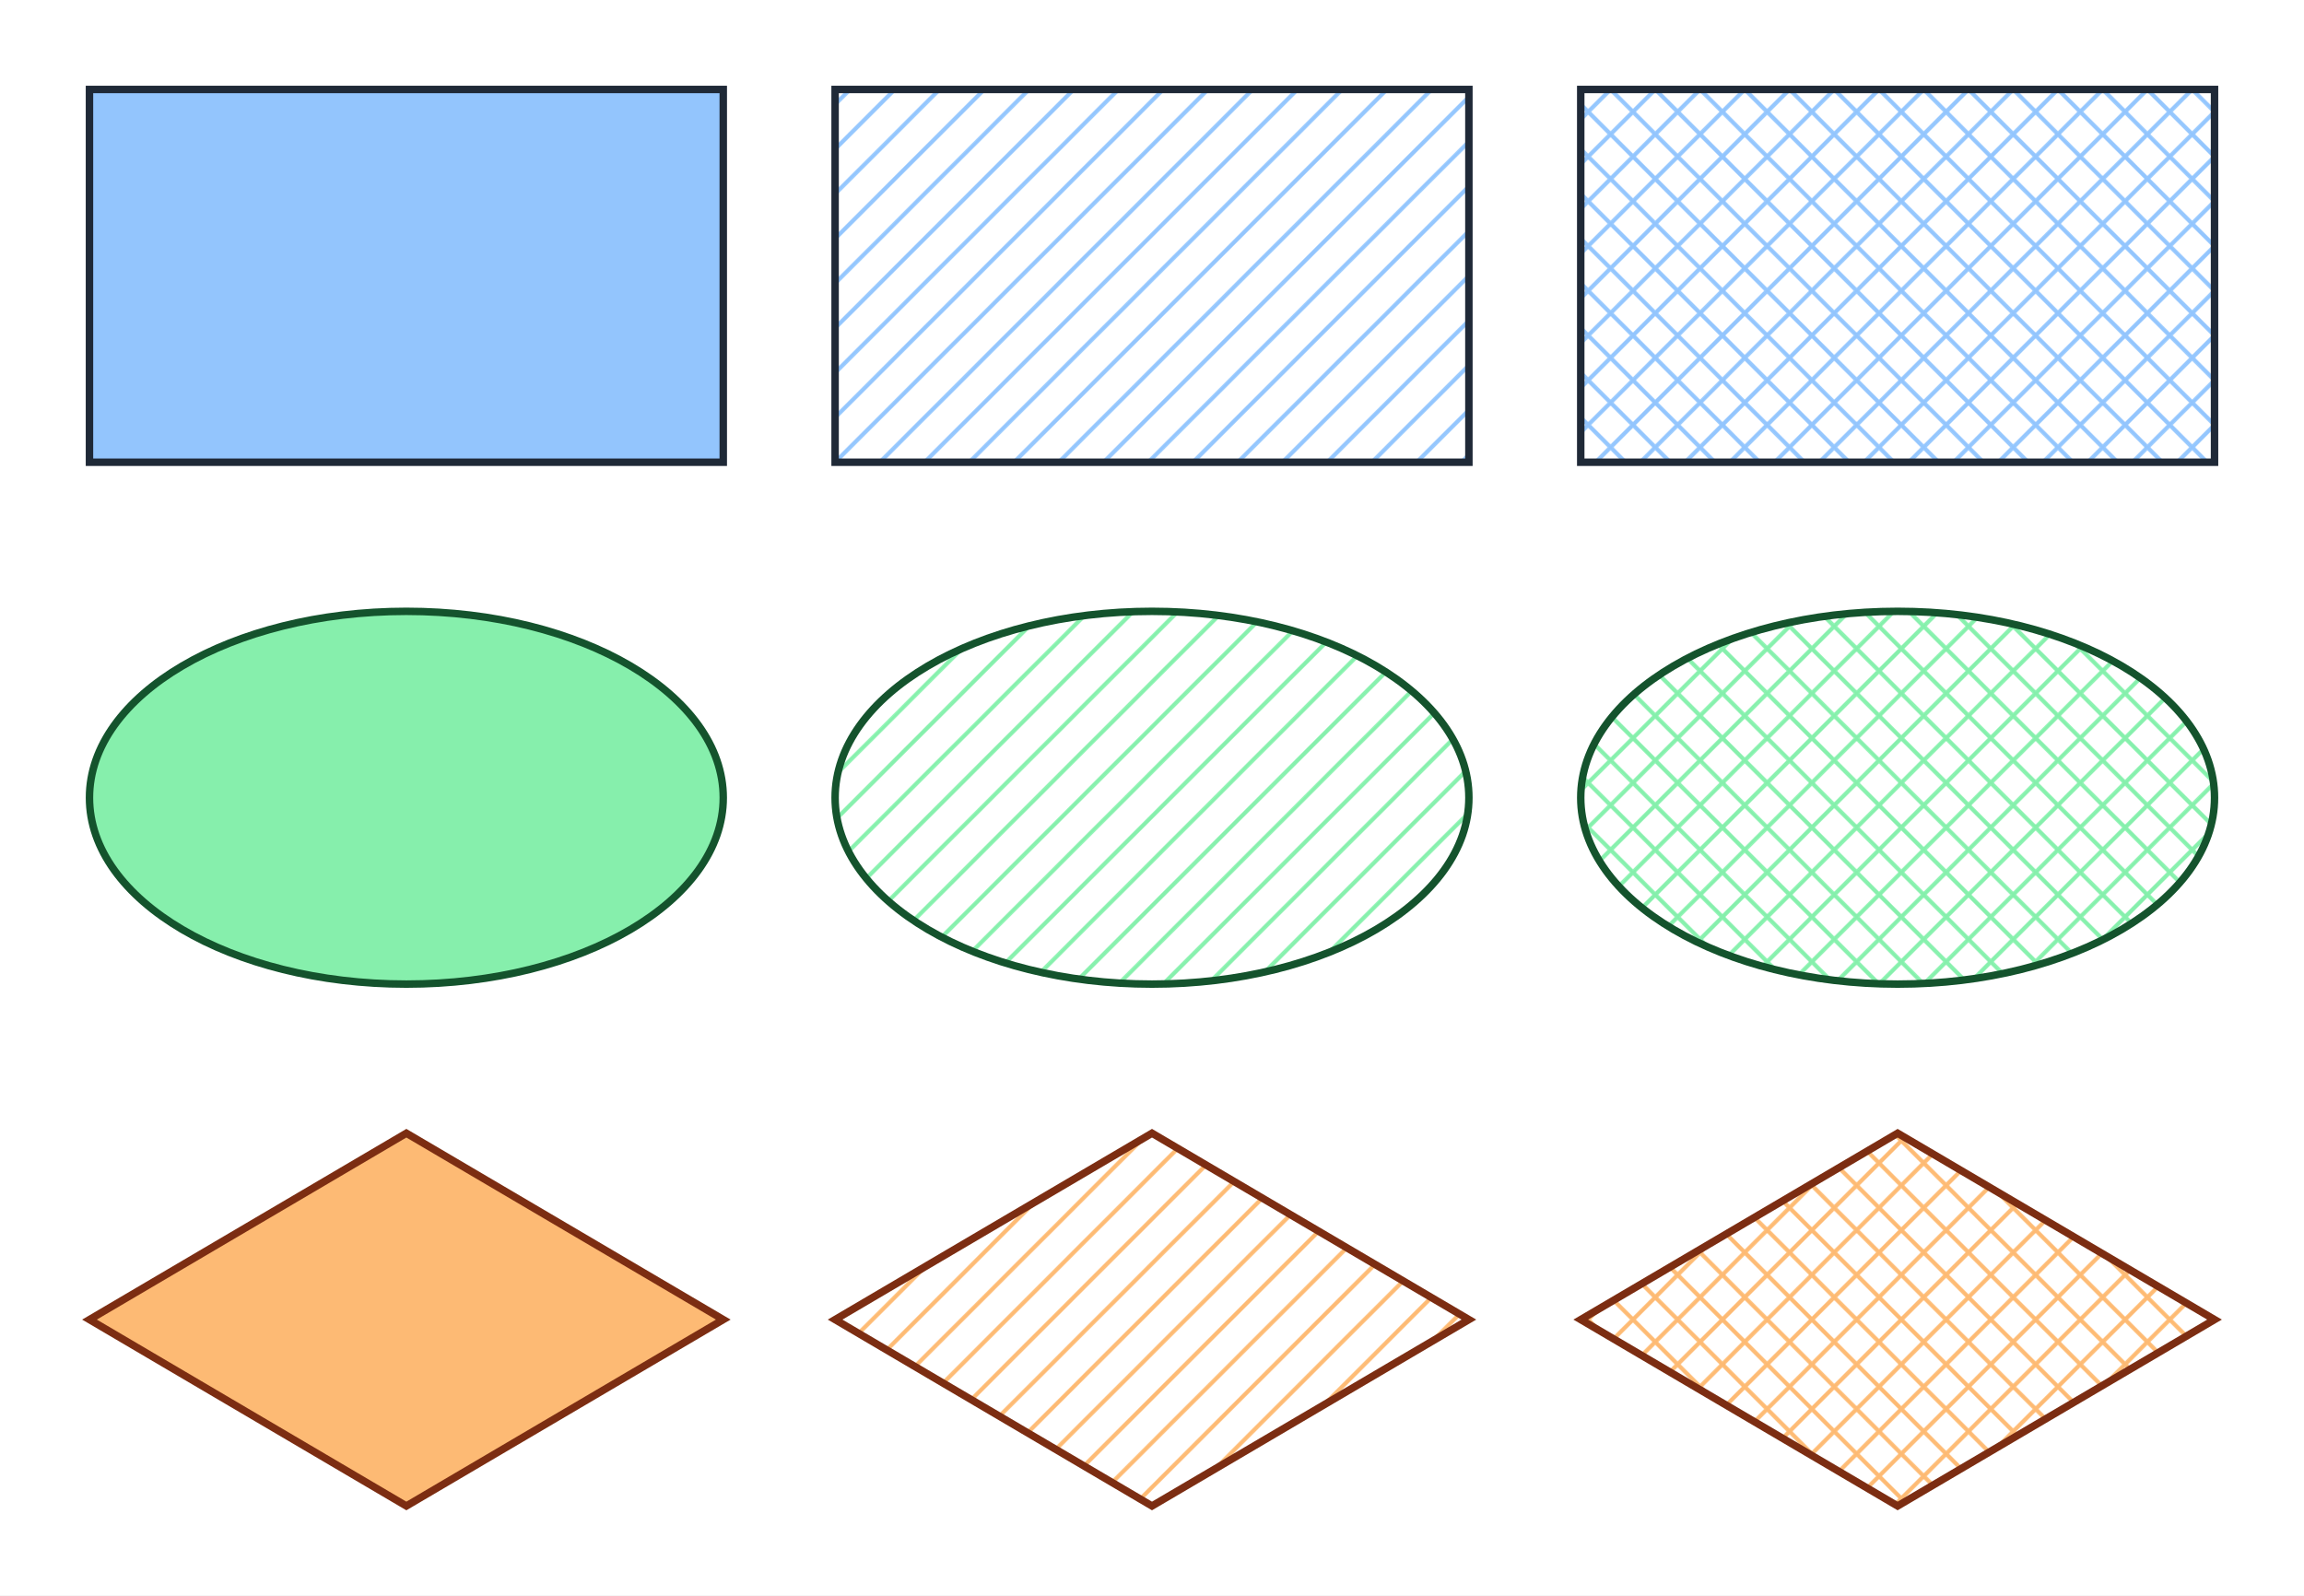
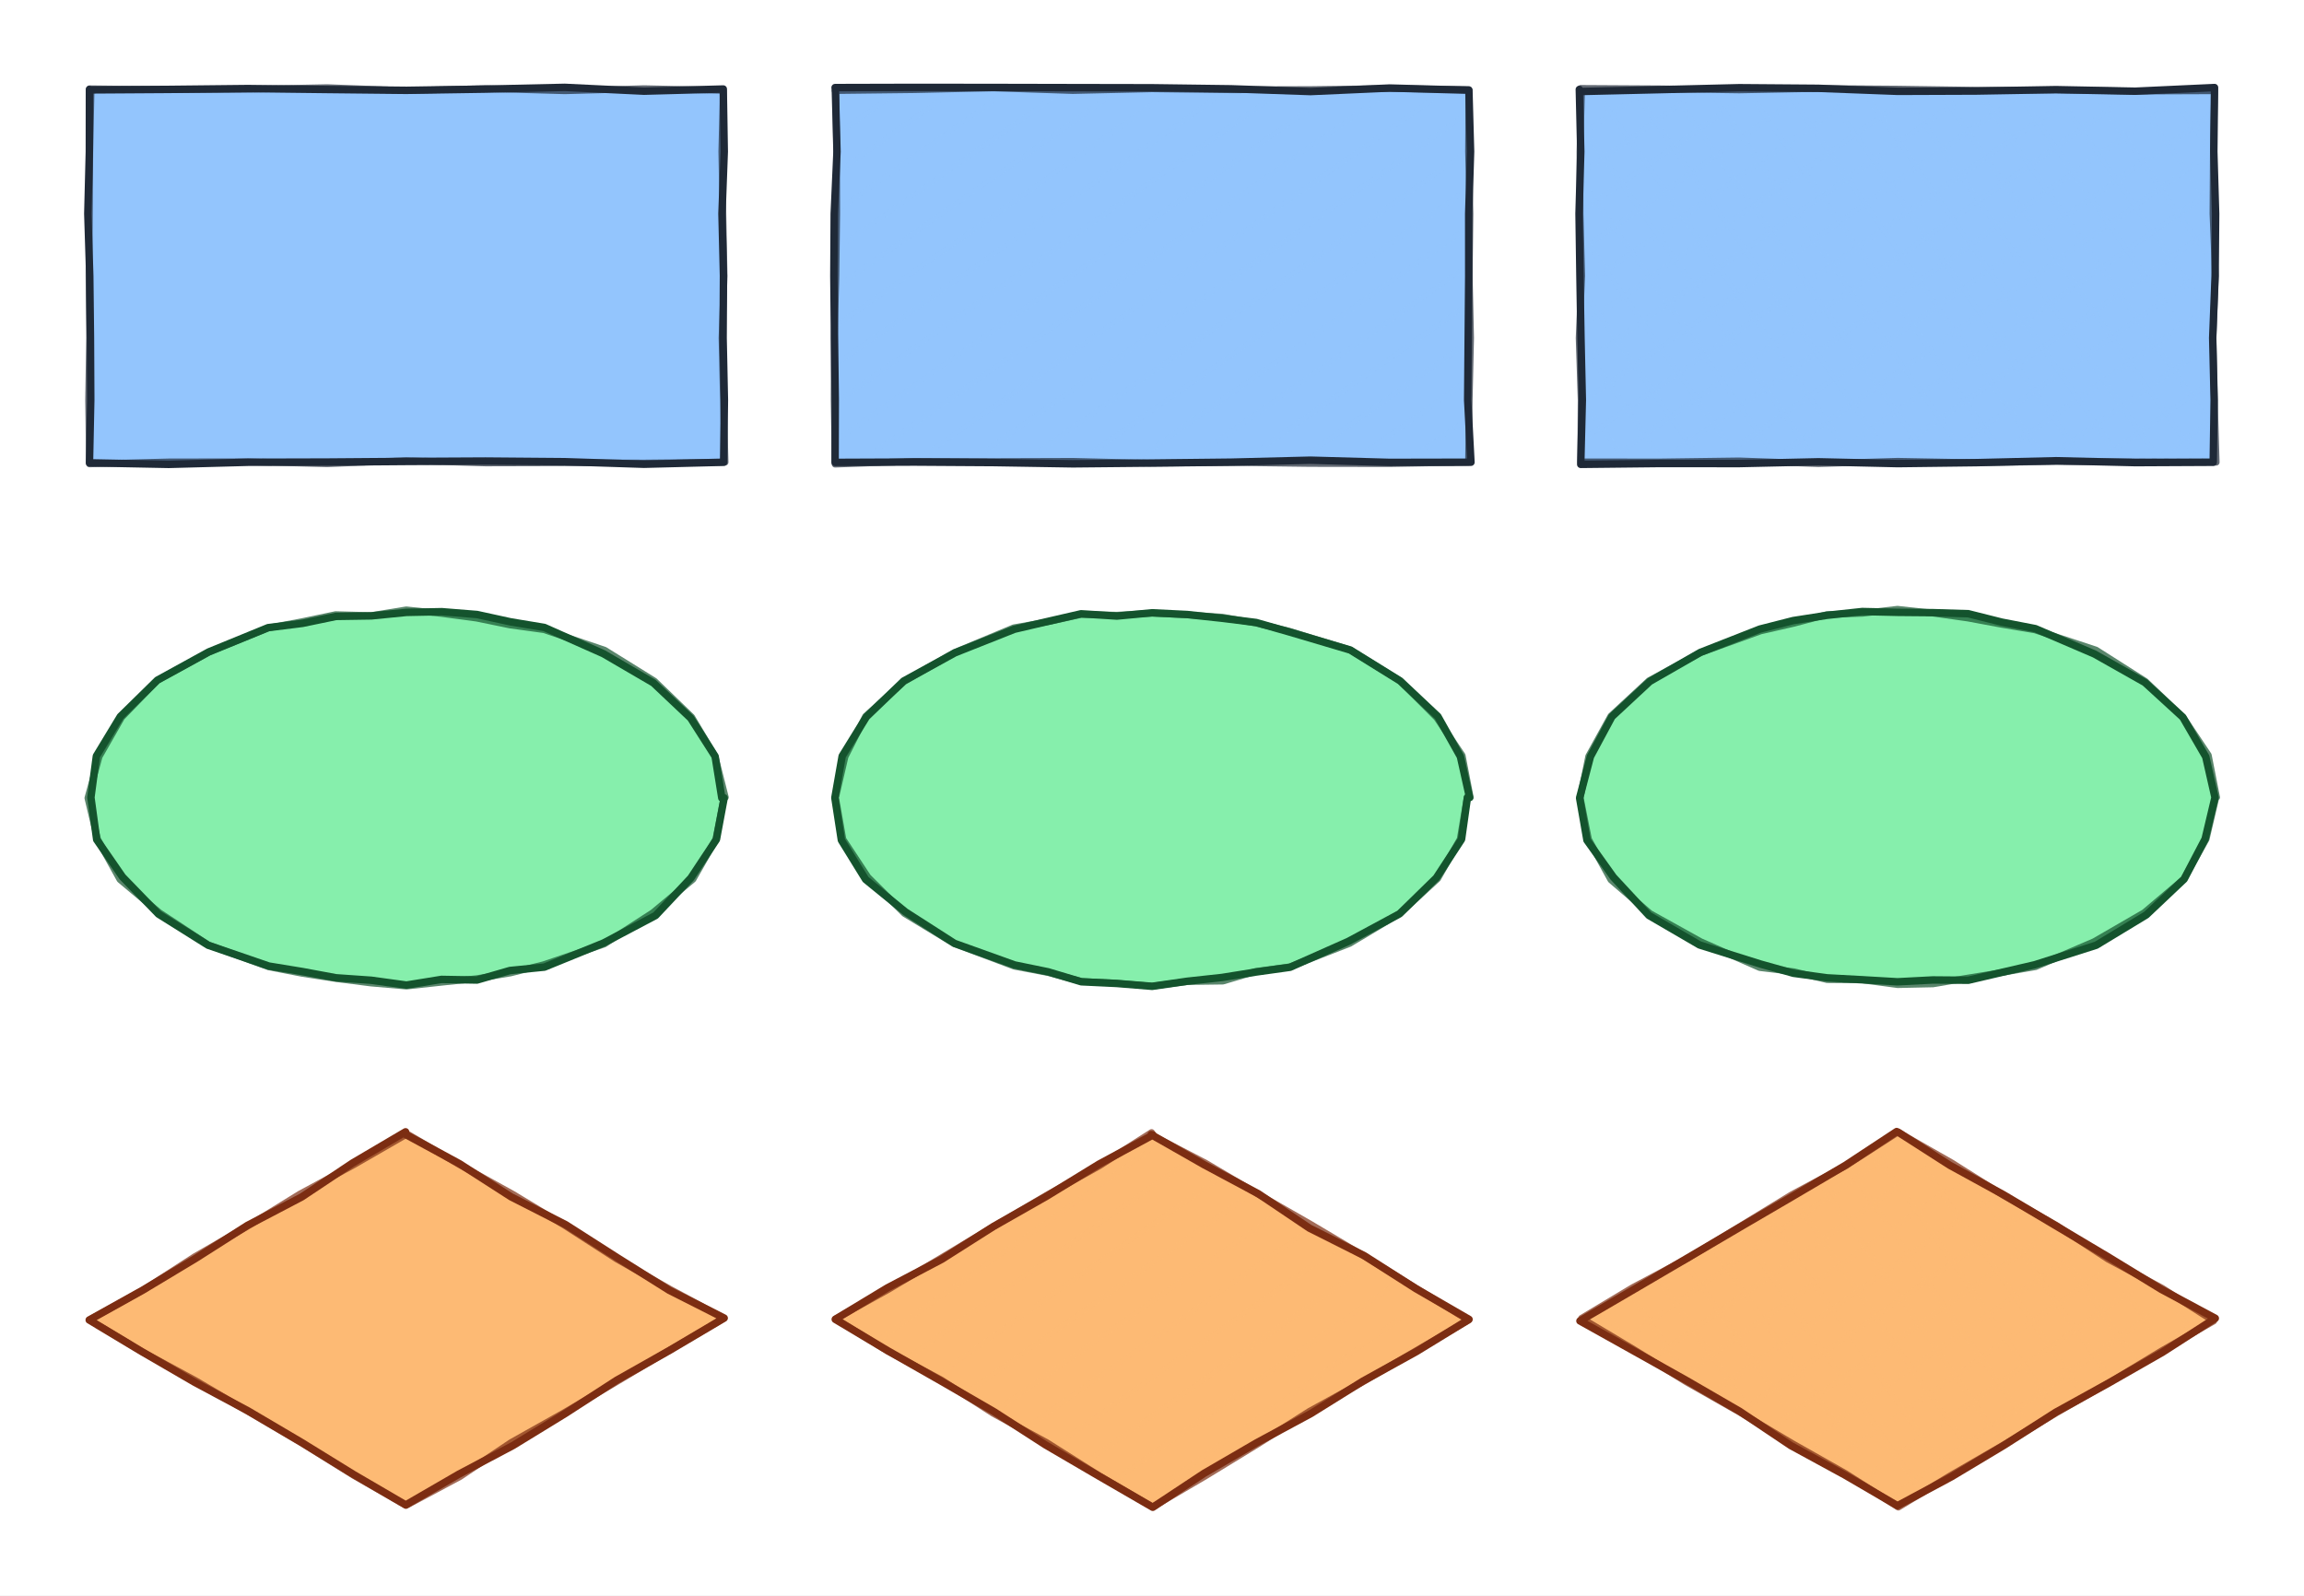
<svg xmlns="http://www.w3.org/2000/svg" version="1.1" width="618" height="428" viewBox="0 0 618 428">
  <rect x="0" y="0" width="618" height="428" fill="#ffffff" />
-   <defs>
-     <pattern id="fill-pattern-1" patternUnits="userSpaceOnUse" width="12" height="12">
-       <path d="M-3,3 L3,-3 M0,12 L12,0 M9,15 L15,9" stroke="#93c5fd" stroke-width="1.1" fill="none" />
-     </pattern>
-     <pattern id="fill-pattern-2" patternUnits="userSpaceOnUse" width="12" height="12">
-       <path d="M-3,3 L3,-3 M0,12 L12,0 M9,15 L15,9" stroke="#93c5fd" stroke-width="1.1" fill="none" />
-       <path d="M-3,9 L3,15 M0,0 L12,12 M9,-3 L15,3" stroke="#93c5fd" stroke-width="1.1" fill="none" />
-     </pattern>
-     <pattern id="fill-pattern-3" patternUnits="userSpaceOnUse" width="12" height="12">
-       <path d="M-3,3 L3,-3 M0,12 L12,0 M9,15 L15,9" stroke="#86efac" stroke-width="1.1" fill="none" />
-     </pattern>
-     <pattern id="fill-pattern-4" patternUnits="userSpaceOnUse" width="12" height="12">
-       <path d="M-3,3 L3,-3 M0,12 L12,0 M9,15 L15,9" stroke="#86efac" stroke-width="1.1" fill="none" />
-       <path d="M-3,9 L3,15 M0,0 L12,12 M9,-3 L15,3" stroke="#86efac" stroke-width="1.1" fill="none" />
-     </pattern>
-     <pattern id="fill-pattern-5" patternUnits="userSpaceOnUse" width="12" height="12">
-       <path d="M-3,3 L3,-3 M0,12 L12,0 M9,15 L15,9" stroke="#fdba74" stroke-width="1.1" fill="none" />
-     </pattern>
-     <pattern id="fill-pattern-6" patternUnits="userSpaceOnUse" width="12" height="12">
-       <path d="M-3,3 L3,-3 M0,12 L12,0 M9,15 L15,9" stroke="#fdba74" stroke-width="1.1" fill="none" />
-       <path d="M-3,9 L3,15 M0,0 L12,12 M9,-3 L15,3" stroke="#fdba74" stroke-width="1.1" fill="none" />
-     </pattern>
-   </defs>
-   <rect x="24" y="24" width="170" height="100" stroke="#1f2937" fill="#93c5fd" stroke-width="2" opacity="1" />
-   <rect x="224" y="24" width="170" height="100" stroke="#1f2937" fill="url(#fill-pattern-1)" stroke-width="2" opacity="1" />
-   <rect x="424" y="24" width="170" height="100" stroke="#1f2937" fill="url(#fill-pattern-2)" stroke-width="2" opacity="1" />
-   <ellipse cx="109" cy="214" rx="85" ry="50" stroke="#14532d" fill="#86efac" stroke-width="2" opacity="1" />
-   <ellipse cx="309" cy="214" rx="85" ry="50" stroke="#14532d" fill="url(#fill-pattern-3)" stroke-width="2" opacity="1" />
-   <ellipse cx="509" cy="214" rx="85" ry="50" stroke="#14532d" fill="url(#fill-pattern-4)" stroke-width="2" opacity="1" />
-   <polygon points="109,304 194,354 109,404 24,354" stroke="#7c2d12" fill="#fdba74" stroke-width="2" opacity="1" />
-   <polygon points="309,304 394,354 309,404 224,354" stroke="#7c2d12" fill="url(#fill-pattern-5)" stroke-width="2" opacity="1" />
-   <polygon points="509,304 594,354 509,404 424,354" stroke="#7c2d12" fill="url(#fill-pattern-6)" stroke-width="2" opacity="1" />
+   <g>
+     <path d="M 24 24 L 194 24 L 194 124 L 24 124 Z" fill="#93c5fd" opacity="1" stroke="none" />
+     <path d="M 24 24.117 L 45.25 23.983 L 66.5 23.757 L 87.75 24.008 L 109 24.231 L 130.25 23.907 L 151.5 23.435 L 172.75 24.458 L 194 23.881 L 194.267 40.667 L 193.654 57.333 L 194.056 74 L 193.956 90.667 L 194.303 107.333 L 194.102 124 L 172.75 124.54 L 151.5 123.859 L 130.25 123.685 L 109 123.792 L 87.75 123.954 L 66.5 124.008 L 45.25 124.575 L 24 124.163 L 24.342 107.333 L 24.262 90.667 L 24.073 74 L 23.556 57.333 L 23.971 40.667 L 23.992 24 Z" fill="none" stroke="#1f2937" stroke-width="2" opacity="1" stroke-linejoin="round" />
+     <path d="M 24 23.81 L 45.25 24.059 L 66.5 23.934 L 87.75 23.503 L 109 24.304 L 130.25 23.757 L 151.5 24.355 L 172.75 23.782 L 194 24.233 L 193.604 40.667 L 193.907 57.333 L 194.232 74 L 193.662 90.667 L 194.046 107.333 L 194.493 124 L 172.75 124.216 L 151.5 124.142 L 130.25 124.196 L 109 123.562 L 87.75 124.403 L 66.5 123.876 L 45.25 123.912 L 24 124.454 L 23.762 107.333 L 24.026 90.667 L 23.866 74 L 23.975 57.333 L 24.088 40.667 L 24.438 24 Z" fill="none" stroke="#1f2937" stroke-width="1.8" opacity="0.7" stroke-linejoin="round" />
+   </g>
+   <g>
+     <path d="M 224 24 L 394 24 L 394 124 L 224 124 Z" fill="#93c5fd" opacity="1" stroke="none" />
+     <path d="M 224 26.052 L 226.93 24 M 224 36.306 L 241.575 24 M 224 46.561 L 256.22 24 M 224 56.815 L 270.865 24 M 224 67.07 L 285.51 24 M 224 77.324 L 300.155 24 M 224 87.579 L 314.8 24 M 224 97.833 L 329.445 24 M 224 108.088 L 344.09 24 M 224 118.342 L 358.735 24 M 230.565 124 L 373.38 24 M 245.21 124 L 388.025 24 M 259.855 124 L 394 30.071 M 274.5 124 L 394 40.325 M 289.145 124 L 394 50.58 M 303.79 124 L 394 60.834 M 318.435 124 L 394 71.089 M 333.08 124 L 394 81.343 M 347.725 124 L 394 91.598 M 362.37 124 L 394 101.852 M 377.015 124 L 394 112.107 M 391.66 124 L 394 122.361" fill="none" stroke="#93c5fd" stroke-width="1.2" opacity="0.7" />
+     <path d="M 224 23.495 L 245.25 23.441 L 266.5 23.463 L 287.75 23.507 L 309 23.546 L 330.25 23.825 L 351.5 24.56 L 372.75 23.617 L 394 24.199 L 394.449 40.667 L 393.952 57.333 L 393.959 74 L 393.814 90.667 L 393.675 107.333 L 394.551 124 L 372.75 124.043 L 351.5 123.453 L 330.25 123.985 L 309 124.221 L 287.75 124.429 L 266.5 124.091 L 245.25 123.954 L 224 124.043 L 224.042 107.333 L 223.834 90.667 L 223.666 74 L 223.766 57.333 L 224.506 40.667 L 224.067 24 Z" fill="none" stroke="#1f2937" stroke-width="2" opacity="1" stroke-linejoin="round" />
+     <path d="M 224 24.306 L 245.25 24.056 L 266.5 23.597 L 287.75 24.295 L 309 23.822 L 330.25 24.084 L 351.5 24.019 L 372.75 23.756 L 394 24.007 L 393.903 40.667 L 394.295 57.333 L 394.101 74 L 394.462 90.667 L 394.093 107.333 L 393.905 124 L 372.75 124.37 L 351.5 124.337 L 330.25 124.069 L 309 124.267 L 287.75 123.756 L 266.5 123.822 L 245.25 123.751 L 224 124.519 L 223.736 107.333 L 223.778 90.667 L 224.227 74 L 224.435 57.333 L 224.405 40.667 L 224.21 24 Z" fill="none" stroke="#1f2937" stroke-width="1.8" opacity="0.7" stroke-linejoin="round" />
+   </g>
+   <g>
+     <path d="M 424 24 L 594 24 L 594 124 L 424 124 Z" fill="#93c5fd" opacity="1" stroke="none" />
+     <path d="M 424 26.052 L 426.93 24 M 424 36.306 L 441.575 24 M 424 46.561 L 456.22 24 M 424 56.815 L 470.865 24 M 424 67.07 L 485.51 24 M 424 77.324 L 500.155 24 M 424 87.579 L 514.8 24 M 424 97.833 L 529.445 24 M 424 108.088 L 544.09 24 M 424 118.342 L 558.735 24 M 430.565 124 L 573.38 24 M 445.21 124 L 588.025 24 M 459.855 124 L 594 30.071 M 474.5 124 L 594 40.325 M 489.145 124 L 594 50.58 M 503.79 124 L 594 60.834 M 518.435 124 L 594 71.089 M 533.08 124 L 594 81.343 M 547.725 124 L 594 91.598 M 562.37 124 L 594 101.852 M 577.015 124 L 594 112.107 M 591.66 124 L 594 122.361" fill="none" stroke="#93c5fd" stroke-width="1.2" opacity="0.7" />
+     <path d="M 591.71 24 L 594 27.271 M 581.455 24 L 594 41.916 M 571.201 24 L 594 56.56 M 560.946 24 L 594 71.205 M 550.692 24 L 594 85.85 M 540.437 24 L 594 100.495 M 530.183 24 L 594 115.14 M 519.928 24 L 589.949 124 M 509.674 24 L 579.695 124 M 499.419 24 L 569.44 124 M 489.165 24 L 559.186 124 M 478.91 24 L 548.931 124 M 468.656 24 L 538.677 124 M 458.401 24 L 528.422 124 M 448.147 24 L 518.168 124 M 437.892 24 L 507.913 124 M 427.638 24 L 497.659 124 M 424 33.45 L 487.404 124 M 424 48.095 L 477.15 124 M 424 62.74 L 466.895 124 M 424 77.384 L 456.641 124 M 424 92.029 L 446.386 124 M 424 106.674 L 436.132 124 M 424 121.319 L 425.877 124" fill="none" stroke="#93c5fd" stroke-width="1.2" opacity="0.7" />
+     <path d="M 424 24.544 L 445.25 24.047 L 466.5 23.529 L 487.75 23.693 L 509 24.501 L 530.25 24.422 L 551.5 24.05 L 572.75 24.469 L 594 23.489 L 593.808 40.667 L 594.296 57.333 L 594.159 74 L 593.509 90.667 L 593.902 107.333 L 593.654 124 L 572.75 124.103 L 551.5 123.599 L 530.25 124.11 L 509 124.37 L 487.75 123.889 L 466.5 124.36 L 445.25 124.342 L 424 124.57 L 424.428 107.333 L 424.065 90.667 L 423.783 74 L 423.544 57.333 L 424.008 40.667 L 423.621 24 Z" fill="none" stroke="#1f2937" stroke-width="2" opacity="1" stroke-linejoin="round" />
+     <path d="M 424 23.709 L 445.25 23.83 L 466.5 24.13 L 487.75 23.74 L 509 23.897 L 530.25 24.208 L 551.5 24.121 L 572.75 24.434 L 594 24.357 L 593.685 40.667 L 593.575 57.333 L 594.219 74 L 593.589 90.667 L 593.954 107.333 L 594.455 124 L 572.75 123.884 L 551.5 123.841 L 530.25 124.128 L 509 123.739 L 487.75 124.376 L 466.5 123.636 L 445.25 123.923 L 424 123.904 L 424.102 107.333 L 423.564 90.667 L 424.256 74 L 423.826 57.333 L 423.784 40.667 L 424.227 24 Z" fill="none" stroke="#1f2937" stroke-width="1.8" opacity="0.7" stroke-linejoin="round" />
+   </g>
+   <g>
+     <path d="M 194 214 L 191.869 225.126 L 185.582 235.694 L 175.456 245.174 L 161.997 253.092 L 145.88 259.048 L 127.914 262.746 L 109 264 L 90.086 262.746 L 72.12 259.048 L 56.003 253.092 L 42.544 245.174 L 32.418 235.694 L 26.131 225.126 L 24 214 L 26.131 202.874 L 32.418 192.306 L 42.544 182.826 L 56.003 174.908 L 72.12 168.952 L 90.086 165.254 L 109 164 L 127.914 165.254 L 145.88 168.952 L 161.997 174.908 L 175.456 182.826 L 185.582 192.306 L 191.869 202.874 Z" fill="#86efac" opacity="1" stroke="none" />
+     <path d="M 194.241 214.046 L 192.168 225.183 L 185.311 235.533 L 175.854 245.6 L 161.919 252.96 L 146.026 259.444 L 136.785 260.352 L 127.947 262.906 L 118.415 262.739 L 109.017 264.26 L 99.57 262.964 L 90.115 262.305 L 81.156 260.641 L 72.097 259.158 L 55.827 253.569 L 42.517 245.221 L 32.849 235.233 L 25.936 225.242 L 24.384 213.926 L 25.856 202.821 L 32.275 192.221 L 42.209 182.467 L 55.992 174.89 L 71.909 168.381 L 81.128 167.226 L 90.108 165.364 L 99.582 165.218 L 109.019 164.284 L 118.493 164.092 L 127.941 164.85 L 136.955 166.82 L 146.009 168.324 L 161.831 175.356 L 175.247 183.181 L 185.263 192.647 L 191.818 202.904 L 193.61 214.075 Z" fill="none" stroke="#14532d" stroke-width="2" opacity="1" stroke-linejoin="round" />
+     <path d="M 194.181 214.035 L 191.992 225.15 L 185.879 235.871 L 175.132 244.829 L 162.088 253.247 L 145.788 258.799 L 136.922 261.02 L 127.87 262.533 L 118.466 263.507 L 109.036 264.536 L 99.52 263.717 L 90.101 262.517 L 81.056 261.127 L 72.054 259.37 L 55.861 253.476 L 42.747 244.829 L 32.175 235.953 L 26.17 225.103 L 23.564 214.083 L 26.599 202.964 L 32.623 192.428 L 42.238 182.498 L 56.031 174.955 L 71.941 168.468 L 81.032 166.758 L 90.008 164.876 L 99.576 165.133 L 108.973 163.593 L 118.46 164.577 L 127.876 165.835 L 136.781 167.666 L 145.887 168.92 L 162.18 174.413 L 175.528 182.702 L 185.527 192.365 L 191.803 202.913 L 194.558 213.893 Z" fill="none" stroke="#14532d" stroke-width="1.8" opacity="0.7" stroke-linejoin="round" />
+   </g>
+   <g>
+     <path d="M 394 214 L 391.869 225.126 L 385.582 235.694 L 375.456 245.174 L 361.997 253.092 L 345.88 259.048 L 327.914 262.746 L 309 264 L 290.086 262.746 L 272.12 259.048 L 256.003 253.092 L 242.544 245.174 L 232.418 235.694 L 226.131 225.126 L 224 214 L 226.131 202.874 L 232.418 192.306 L 242.544 182.826 L 256.003 174.908 L 272.12 168.952 L 290.086 165.254 L 309 164 L 327.914 165.254 L 345.88 168.952 L 361.997 174.908 L 375.456 182.826 L 385.582 192.306 L 391.869 202.874 Z" fill="#86efac" opacity="1" stroke="none" />
+     <path d="M 393.613 213.926 L 392.031 225.157 L 385.262 235.504 L 375.419 245.135 L 361.672 252.54 L 346.041 259.484 L 336.87 260.764 L 327.805 262.216 L 318.448 263.236 L 309.039 264.595 L 299.513 263.825 L 290.044 263.376 L 281.142 260.707 L 272.157 258.867 L 256.012 253.069 L 242.862 244.634 L 232.193 235.935 L 225.687 225.39 L 223.934 214.013 L 225.899 202.829 L 232.403 192.297 L 242.408 182.68 L 256.135 175.132 L 272.068 168.812 L 281.023 166.715 L 289.963 164.656 L 299.585 165.267 L 309.026 164.387 L 318.442 164.851 L 327.874 165.866 L 336.92 166.993 L 345.765 169.511 L 362.193 174.376 L 375.553 182.66 L 385.683 192.199 L 391.723 202.961 L 394.186 213.964 Z" fill="none" stroke="#14532d" stroke-width="2" opacity="1" stroke-linejoin="round" />
+     <path d="M 393.53 213.91 L 391.666 225.087 L 385.612 235.712 L 375.39 245.104 L 362.003 253.103 L 345.992 259.35 L 336.834 260.591 L 328.007 263.199 L 318.454 263.328 L 309.037 264.552 L 299.518 263.753 L 290.051 263.271 L 281.101 260.905 L 272.087 259.208 L 255.976 253.164 L 242.61 245.063 L 232.792 235.295 L 226.098 225.146 L 224.131 213.975 L 226.678 202.979 L 232.172 192.16 L 242.536 182.816 L 256.07 175.022 L 271.919 168.409 L 281.043 166.813 L 290.002 164.845 L 299.569 165.027 L 309.034 164.515 L 318.436 164.942 L 327.894 165.557 L 336.886 167.157 L 345.805 169.317 L 362.198 174.363 L 375.556 182.656 L 385.384 192.518 L 392.205 202.674 L 394.379 213.927 Z" fill="none" stroke="#14532d" stroke-width="1.8" opacity="0.7" stroke-linejoin="round" />
+   </g>
+   <g>
+     <path d="M 594 214 L 591.869 225.126 L 585.582 235.694 L 575.456 245.174 L 561.997 253.092 L 545.88 259.048 L 527.914 262.746 L 509 264 L 490.086 262.746 L 472.12 259.048 L 456.003 253.092 L 442.544 245.174 L 432.418 235.694 L 426.131 225.126 L 424 214 L 426.131 202.874 L 432.418 192.306 L 442.544 182.826 L 456.003 174.908 L 472.12 168.952 L 490.086 165.254 L 509 164 L 527.914 165.254 L 545.88 168.952 L 561.997 174.908 L 575.456 182.826 L 585.582 192.306 L 591.869 202.874 Z" fill="#86efac" opacity="1" stroke="none" />
+     <path d="M 594.102 214.02 L 591.482 225.052 L 585.836 235.845 L 575.699 245.434 L 562.276 253.566 L 545.791 258.808 L 536.892 260.875 L 527.959 262.965 L 518.425 262.887 L 508.959 263.38 L 499.578 262.836 L 490.114 262.323 L 481.061 261.098 L 472.208 258.618 L 455.856 253.49 L 442.296 245.596 L 432.769 235.319 L 425.672 225.399 L 423.693 214.059 L 426.602 202.964 L 432.353 192.267 L 442.525 182.805 L 456.071 175.024 L 472.048 168.758 L 480.975 166.481 L 490.047 165.067 L 499.505 164.052 L 509.018 164.269 L 518.475 164.352 L 527.955 164.639 L 536.939 166.897 L 545.944 168.643 L 561.798 175.446 L 575.307 183.077 L 585.496 192.398 L 591.645 203.007 L 594.134 213.974 Z" fill="none" stroke="#14532d" stroke-width="2" opacity="1" stroke-linejoin="round" />
+     <path d="M 594.344 214.066 L 591.757 225.105 L 585.782 235.813 L 575.136 244.833 L 561.71 252.604 L 545.987 259.337 L 536.898 260.902 L 527.835 262.361 L 518.495 263.945 L 509.01 264.149 L 499.575 262.885 L 490.082 262.802 L 481.149 260.672 L 472.012 259.573 L 456.181 252.612 L 442.603 245.074 L 432.093 236.041 L 426.092 225.149 L 423.876 214.024 L 426.131 202.874 L 432.078 192.104 L 442.334 182.601 L 456.114 175.096 L 472.235 169.262 L 481.128 167.224 L 490.007 164.872 L 499.536 164.522 L 508.962 163.433 L 518.467 164.479 L 527.877 165.812 L 536.82 167.477 L 545.871 168.995 L 562.195 174.371 L 575.467 182.806 L 585.512 192.38 L 592.339 202.594 L 594.565 213.892 Z" fill="none" stroke="#14532d" stroke-width="1.8" opacity="0.7" stroke-linejoin="round" />
+   </g>
+   <g>
+     <path d="M 109 304 L 194 354 L 109 404 L 24 354 Z" fill="#fdba74" opacity="1" stroke="none" />
+     <path d="M 108.799 304.342 L 123.254 312.184 L 137.092 321.077 L 151.763 328.552 L 165.617 337.417 L 179.541 346.164 L 194.24 353.592 L 179.744 362.181 L 165.429 370.262 L 151.616 379.197 L 137.598 387.783 L 123.059 395.484 L 108.836 403.722 L 94.884 395.58 L 80.892 386.95 L 66.734 378.603 L 52.236 370.832 L 38.021 362.58 L 23.933 354.113 L 38.389 346.045 L 52.48 337.582 L 66.351 328.747 L 80.925 321.105 L 94.62 311.971 L 108.782 303.63 Z" fill="none" stroke="#7c2d12" stroke-width="2" opacity="1" stroke-linejoin="round" />
+     <path d="M 108.976 304.041 L 123.135 312.388 L 137.523 320.344 L 151.598 328.833 L 165.416 337.759 L 179.724 345.852 L 194.214 353.637 L 179.707 362.119 L 165.595 370.544 L 151.44 378.898 L 137.109 386.952 L 123.422 396.101 L 108.921 403.866 L 94.782 395.755 L 80.825 387.064 L 66.656 378.734 L 52.503 370.379 L 38.032 362.563 L 23.967 354.057 L 38.4 346.064 L 52.212 337.128 L 66.456 328.925 L 80.452 320.302 L 94.909 312.462 L 109.146 304.248 Z" fill="none" stroke="#7c2d12" stroke-width="1.8" opacity="0.7" stroke-linejoin="round" />
+   </g>
+   <g>
+     <path d="M 309 304 L 394 354 L 309 404 L 224 354 Z" fill="#fdba74" opacity="1" stroke="none" />
+     <path d="M 226.58 355.518 L 253.689 336.536 M 234.539 360.199 L 312.152 305.854 M 242.498 364.881 L 320.111 310.536 M 250.457 369.563 L 328.07 315.217 M 258.415 374.244 L 336.029 319.899 M 266.374 378.926 L 343.987 324.581 M 274.333 383.608 L 351.946 329.262 M 282.292 388.289 L 359.905 333.944 M 290.251 392.971 L 367.864 338.626 M 298.21 397.653 L 375.823 343.307 M 306.169 402.334 L 383.782 347.989 M 367.999 369.294 L 391.74 352.671" fill="none" stroke="#fdba74" stroke-width="1.2" opacity="0.7" />
+     <path d="M 308.783 304.369 L 323.062 312.511 L 337.568 320.269 L 351.227 329.465 L 365.942 336.864 L 379.806 345.713 L 394.036 353.939 L 379.966 362.559 L 365.575 370.511 L 351.621 379.206 L 337.143 387.01 L 322.932 395.268 L 309.205 404.348 L 294.675 395.936 L 280.485 387.643 L 266.657 378.733 L 252.432 370.499 L 238.149 362.364 L 224.041 353.931 L 238.054 345.476 L 252.618 337.818 L 266.501 329.002 L 280.789 320.874 L 294.805 312.284 L 309.271 304.461 Z" fill="none" stroke="#7c2d12" stroke-width="2" opacity="1" stroke-linejoin="round" />
+     <path d="M 308.745 304.434 L 323.353 312.016 L 337.498 320.386 L 351.759 328.56 L 365.886 336.96 L 379.874 345.597 L 393.899 354.172 L 379.841 362.346 L 365.664 370.661 L 351.256 378.585 L 337.361 387.38 L 323.331 395.946 L 309.159 404.27 L 294.747 395.813 L 280.847 387.026 L 266.405 379.161 L 252.585 370.239 L 238.097 362.451 L 224.137 353.767 L 238.307 345.904 L 252.423 337.485 L 266.514 329.024 L 280.673 320.678 L 295.031 312.67 L 308.886 303.806 Z" fill="none" stroke="#7c2d12" stroke-width="1.8" opacity="0.7" stroke-linejoin="round" />
+   </g>
+   <g>
+     <path d="M 509 304 L 594 354 L 509 404 L 424 354 Z" fill="#fdba74" opacity="1" stroke="none" />
+     <path d="M 426.58 355.518 L 453.689 336.536 M 434.539 360.199 L 512.152 305.854 M 442.498 364.881 L 520.111 310.536 M 450.457 369.563 L 528.07 315.217 M 458.415 374.244 L 536.029 319.899 M 466.374 378.926 L 543.987 324.581 M 474.333 383.608 L 551.946 329.262 M 482.292 388.289 L 559.905 333.944 M 490.251 392.971 L 567.864 338.626 M 498.21 397.653 L 575.823 343.307 M 506.169 402.334 L 583.782 347.989 M 567.999 369.294 L 591.74 352.671" fill="none" stroke="#fdba74" stroke-width="1.2" opacity="0.7" />
+     <path d="M 579.891 345.701 L 588.123 357.457 M 562.455 335.444 L 580.86 361.729 M 545.018 325.187 L 573.597 366.002 M 527.582 314.931 L 566.334 370.274 M 510.146 304.674 L 559.071 374.546 M 502.214 307.992 L 551.808 378.819 M 494.951 312.264 L 544.545 383.091 M 487.688 316.536 L 537.282 387.363 M 480.425 320.809 L 530.019 391.636 M 473.162 325.081 L 522.756 395.908 M 465.899 329.353 L 515.493 400.181 M 458.636 333.626 L 507.152 402.913 M 451.373 337.898 L 489.716 392.656 M 444.11 342.17 L 472.279 382.4 M 436.847 346.443 L 454.843 372.143 M 429.584 350.715 L 437.407 361.886" fill="none" stroke="#fdba74" stroke-width="1.2" opacity="0.7" />
+     <path d="M 509.157 303.733 L 523.004 312.609 L 537.424 320.512 L 551.558 328.902 L 565.683 337.306 L 579.706 345.883 L 594.204 353.653 L 580.078 362.749 L 565.809 370.908 L 551.416 378.857 L 537.552 387.705 L 523.456 396.158 L 508.958 403.929 L 494.823 395.684 L 480.383 387.816 L 466.704 378.652 L 452.486 370.407 L 438.144 362.372 L 423.789 354.359 L 438.298 345.89 L 452.474 337.573 L 466.643 329.243 L 480.834 320.952 L 494.998 312.613 L 508.74 303.559 Z" fill="none" stroke="#7c2d12" stroke-width="2" opacity="1" stroke-linejoin="round" />
+     <path d="M 509.14 303.762 L 523.422 311.9 L 537.337 320.661 L 551.647 328.75 L 565.405 337.778 L 579.904 345.547 L 593.775 354.382 L 579.846 362.354 L 565.787 370.871 L 551.531 379.052 L 537.475 387.574 L 523.244 395.798 L 509.189 404.321 L 495.045 395.307 L 480.732 387.221 L 466.604 378.823 L 452.309 370.709 L 438.326 362.062 L 424.214 353.637 L 437.994 345.372 L 452.521 337.653 L 466.553 329.09 L 480.574 320.51 L 495.07 312.736 L 508.896 303.822 Z" fill="none" stroke="#7c2d12" stroke-width="1.8" opacity="0.7" stroke-linejoin="round" />
+   </g>
</svg>
